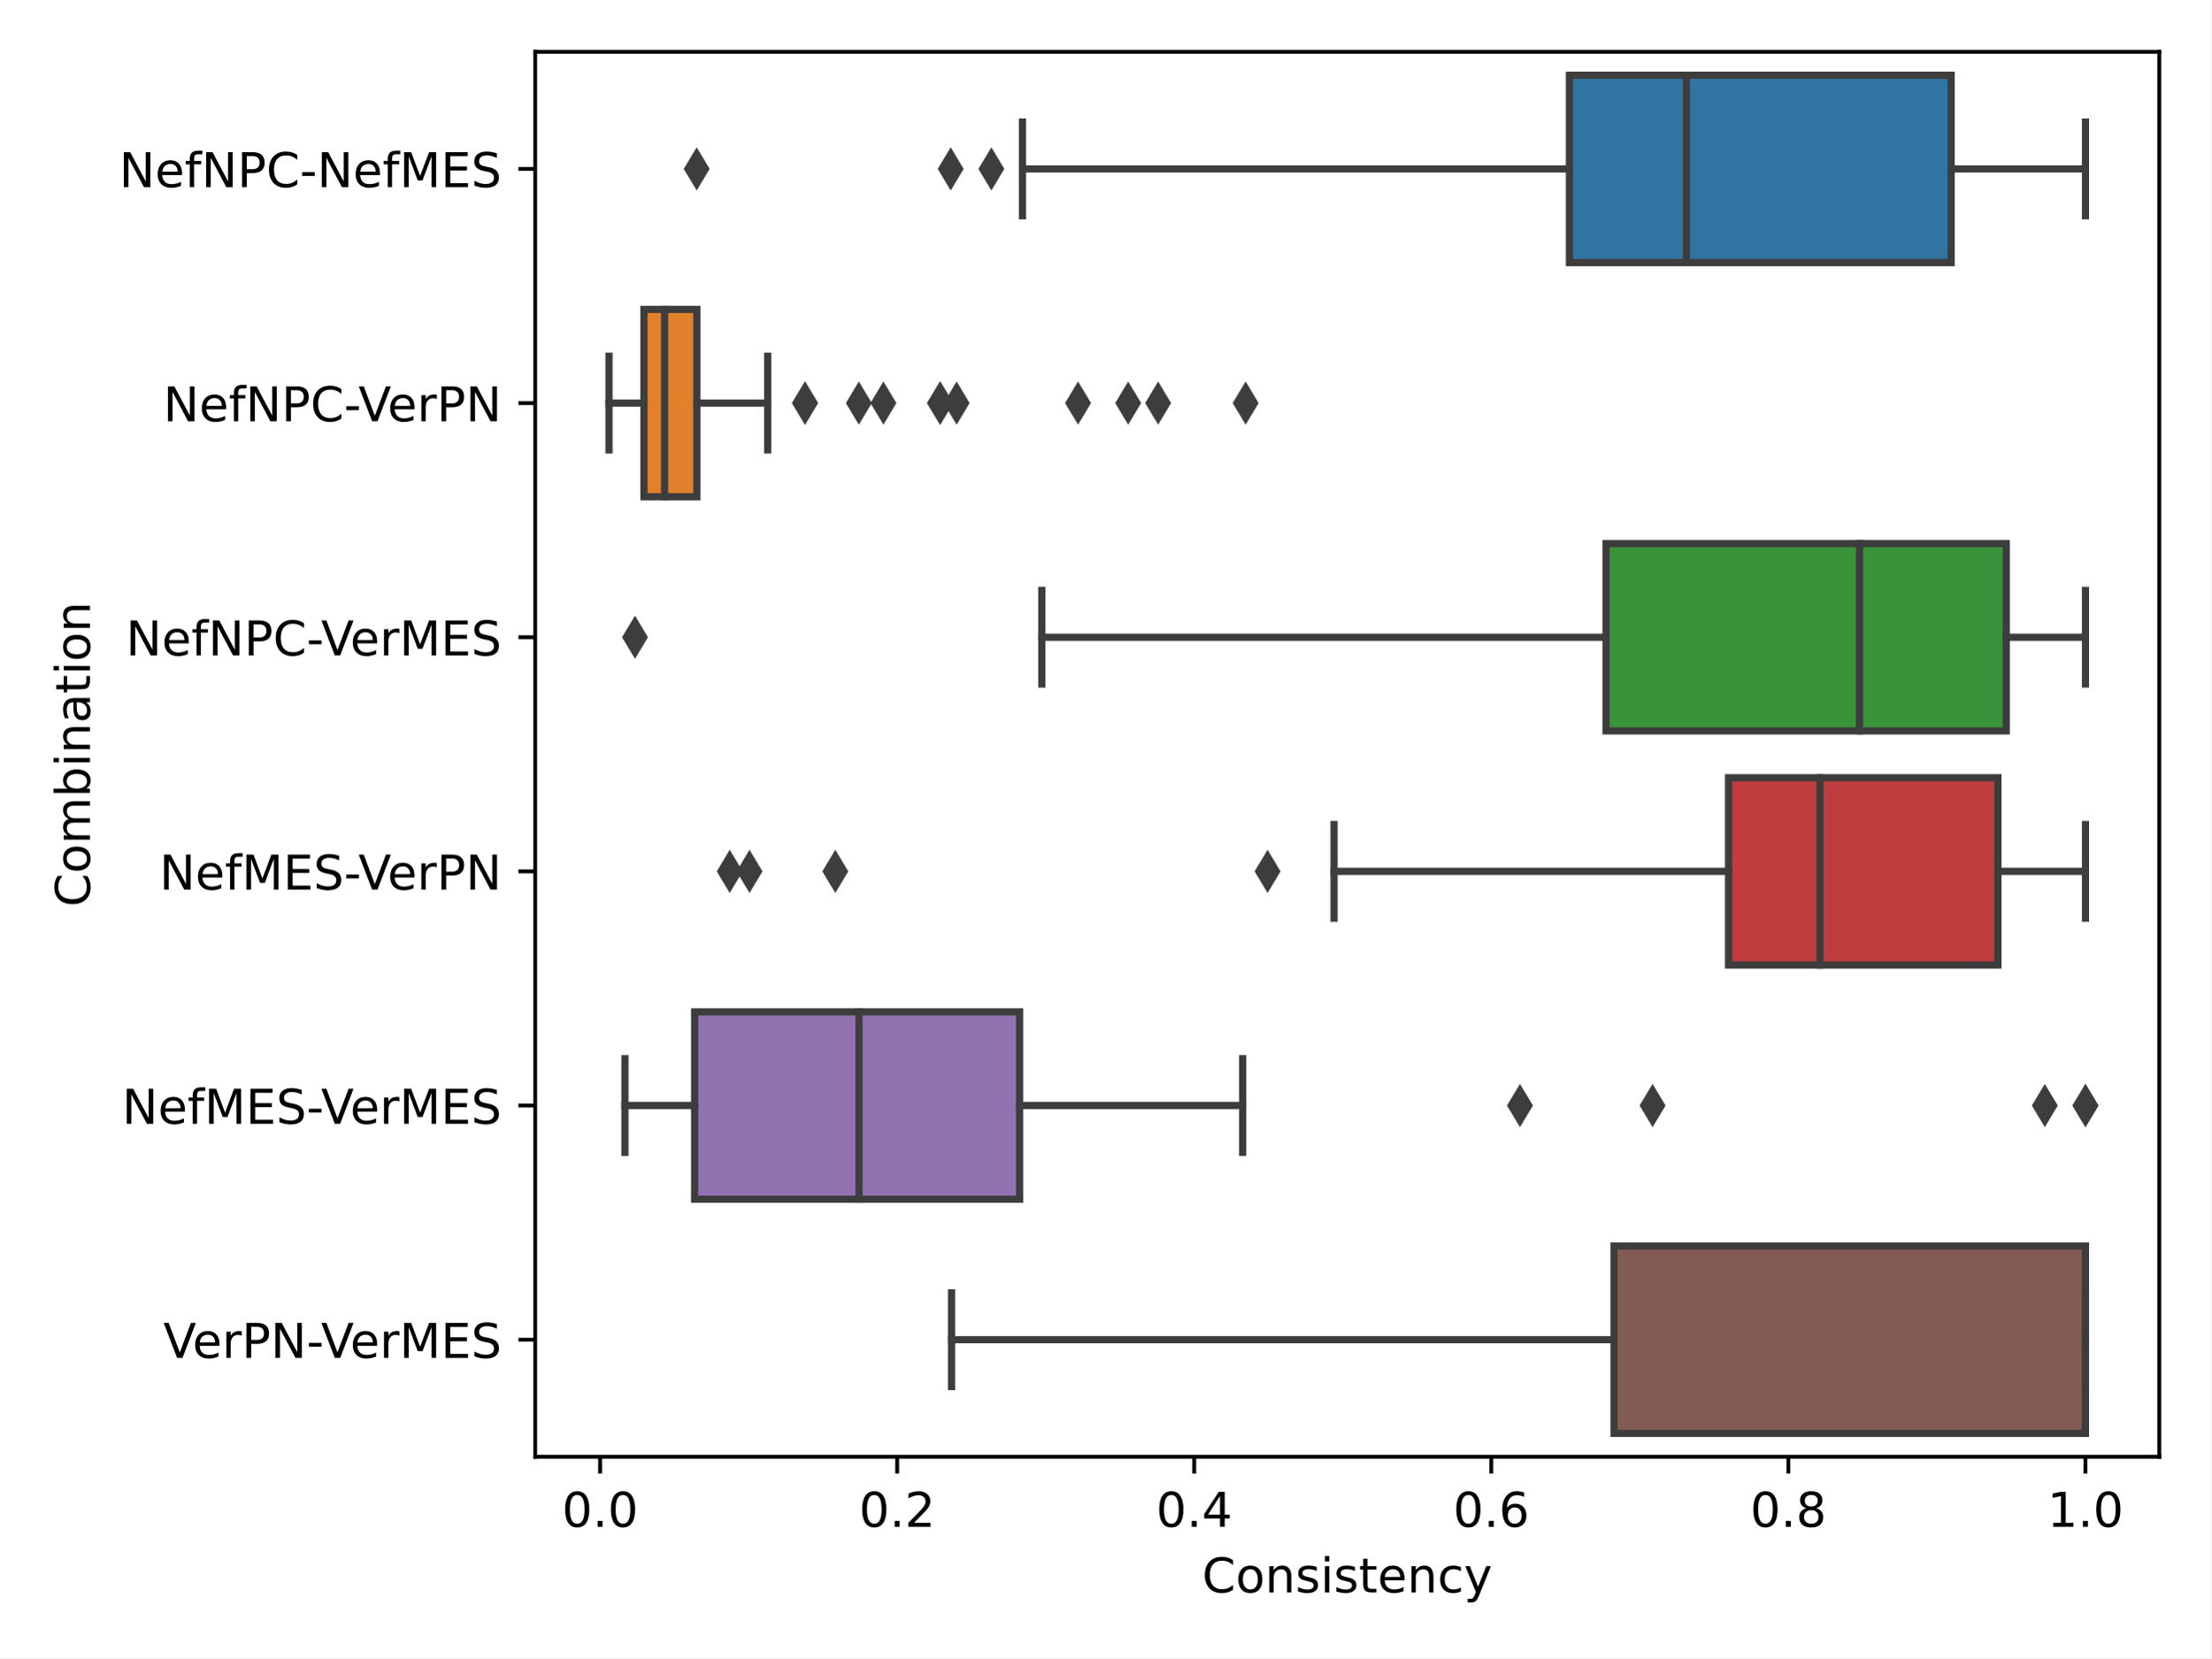
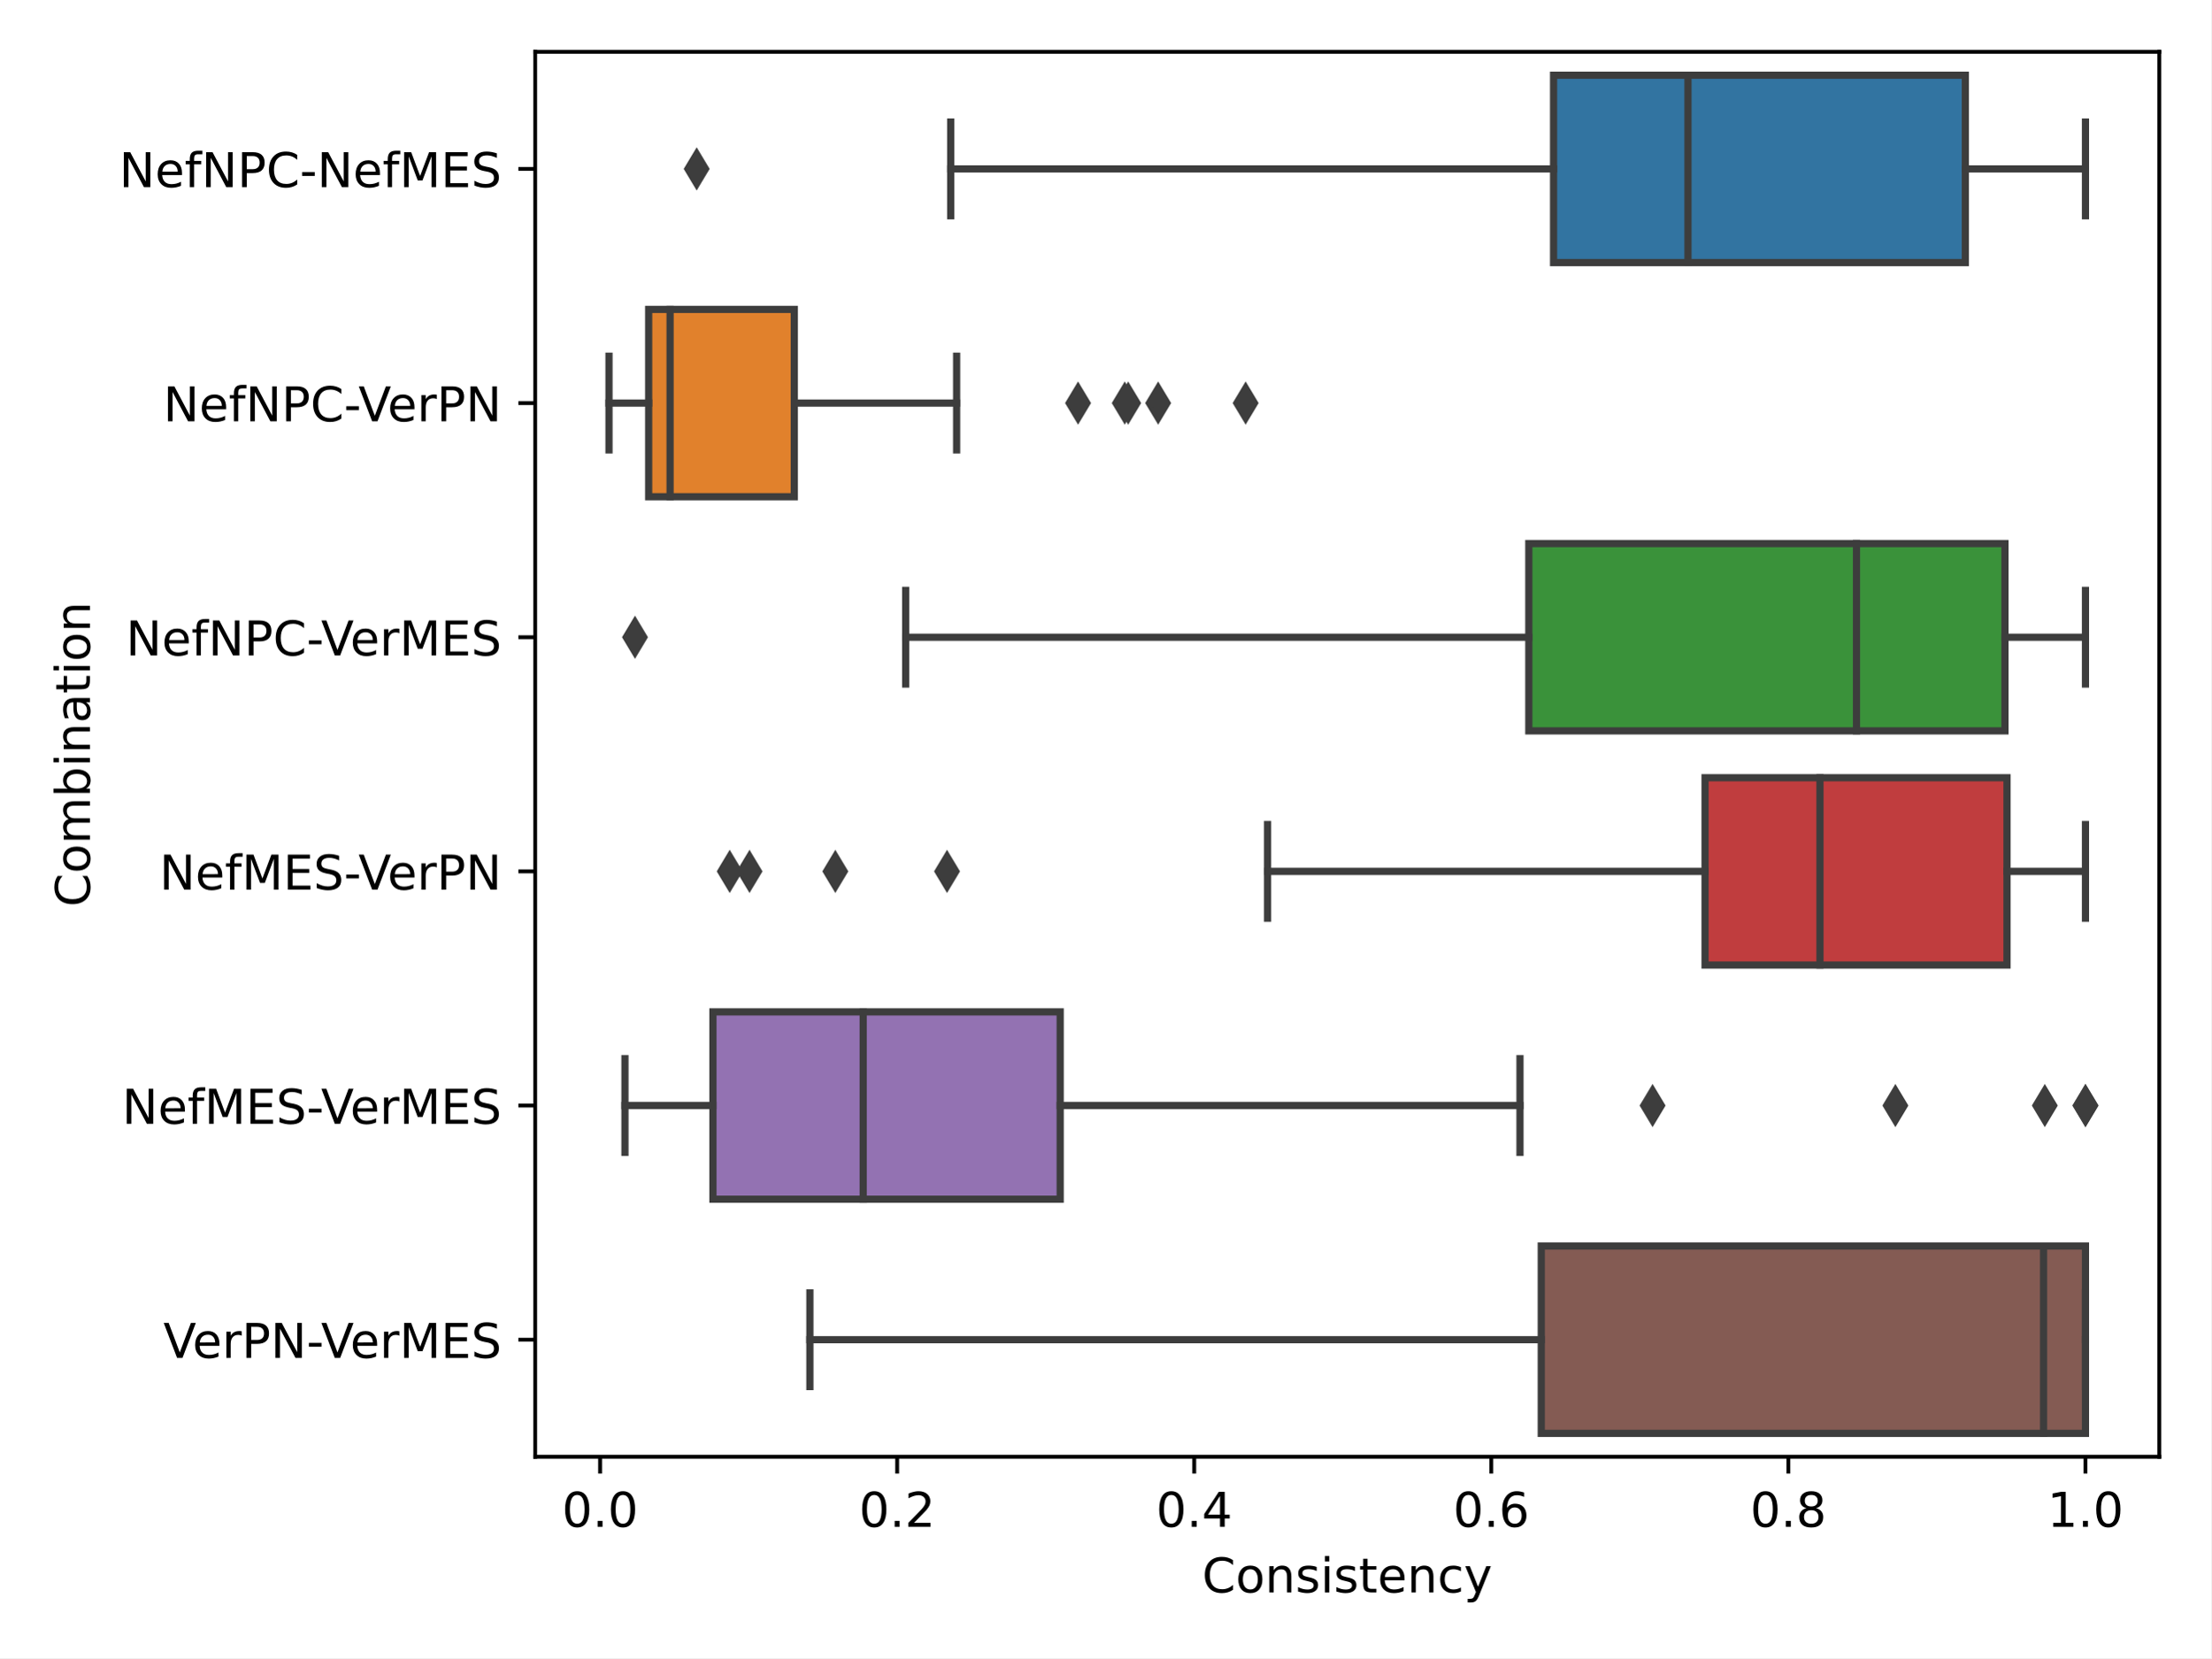
<svg xmlns="http://www.w3.org/2000/svg" xmlns:xlink="http://www.w3.org/1999/xlink" width="460.8pt" height="345.6pt" viewBox="0 0 460.8 345.6" version="1.1">
  <defs>
    <style type="text/css">*{stroke-linejoin: round; stroke-linecap: butt}</style>
  </defs>
  <g id="figure_1">
    <g id="patch_1">
      <path d="M 0 345.6  L 460.8 345.6  L 460.8 0  L 0 0  z " style="fill: #ffffff" />
    </g>
    <g id="axes_1">
      <g id="patch_2">
        <path d="M 111.53 303.64  L 450 303.64  L 450 10.8  L 111.53 10.8  z " style="fill: #ffffff" />
      </g>
      <g id="patch_3">
-         <path d="M 327.072 15.681  L 327.072 54.726  L 406.629 54.726  L 406.629 15.681  L 327.072 15.681  z " clip-path="url(#p94ea014568)" style="fill: #3274a1; stroke: #3d3d3d; stroke-width: 1.5; stroke-linejoin: miter" />
+         <path d="M 323.767 15.681  L 323.767 54.726  L 409.583 54.726  L 409.583 15.681  L 323.767 15.681  z " clip-path="url(#p94ea014568)" style="fill: #3274a1; stroke: #3d3d3d; stroke-width: 1.5; stroke-linejoin: miter" />
      </g>
      <g id="patch_4">
-         <path d="M 134.2 64.487  L 134.2 103.533  L 145.22 103.533  L 145.22 64.487  L 134.2 64.487  z " clip-path="url(#p94ea014568)" style="fill: #e1812c; stroke: #3d3d3d; stroke-width: 1.5; stroke-linejoin: miter" />
+         <path d="M 135.185 64.487  L 135.185 103.533  L 165.533 103.533  L 165.533 64.487  L 135.185 64.487  z " clip-path="url(#p94ea014568)" style="fill: #e1812c; stroke: #3d3d3d; stroke-width: 1.5; stroke-linejoin: miter" />
      </g>
      <g id="patch_5">
-         <path d="M 334.697 113.294  L 334.697 152.339  L 418.113 152.339  L 418.113 113.294  L 334.697 113.294  z " clip-path="url(#p94ea014568)" style="fill: #3a923a; stroke: #3d3d3d; stroke-width: 1.5; stroke-linejoin: miter" />
+         <path d="M 318.604 113.294  L 318.604 152.339  L 417.84 152.339  L 417.84 113.294  L 318.604 113.294  z " clip-path="url(#p94ea014568)" style="fill: #3a923a; stroke: #3d3d3d; stroke-width: 1.5; stroke-linejoin: miter" />
      </g>
      <g id="patch_6">
-         <path d="M 360.237 162.101  L 360.237 201.146  L 416.377 201.146  L 416.377 162.101  L 360.237 162.101  z " clip-path="url(#p94ea014568)" style="fill: #c03d3e; stroke: #3d3d3d; stroke-width: 1.5; stroke-linejoin: miter" />
+         <path d="M 355.336 162.101  L 355.336 201.146  L 418.267 201.146  L 418.267 162.101  L 355.336 162.101  z " clip-path="url(#p94ea014568)" style="fill: #c03d3e; stroke: #3d3d3d; stroke-width: 1.5; stroke-linejoin: miter" />
      </g>
      <g id="patch_7">
-         <path d="M 144.763 210.907  L 144.763 249.953  L 212.484 249.953  L 212.484 210.907  L 144.763 210.907  z " clip-path="url(#p94ea014568)" style="fill: #9372b2; stroke: #3d3d3d; stroke-width: 1.5; stroke-linejoin: miter" />
+         <path d="M 148.578 210.907  L 148.578 249.953  L 220.944 249.953  L 220.944 210.907  L 148.578 210.907  z " clip-path="url(#p94ea014568)" style="fill: #9372b2; stroke: #3d3d3d; stroke-width: 1.5; stroke-linejoin: miter" />
      </g>
      <g id="patch_8">
-         <path d="M 336.368 259.714  L 336.368 298.759  L 434.615 298.759  L 434.615 259.714  L 336.368 259.714  z " clip-path="url(#p94ea014568)" style="fill: #845b53; stroke: #3d3d3d; stroke-width: 1.5; stroke-linejoin: miter" />
+         <path d="M 321.2 259.714  L 321.2 298.759  L 434.615 298.759  L 434.615 259.714  L 321.2 259.714  z " clip-path="url(#p94ea014568)" style="fill: #845b53; stroke: #3d3d3d; stroke-width: 1.5; stroke-linejoin: miter" />
      </g>
      <g id="matplotlib.axis_1">
        <g id="xtick_1">
          <g id="line2d_1">
            <defs>
              <path id="m3385fdae1e" d="M 0 0  L 0 3.5  " style="stroke: #000000; stroke-width: 0.8" />
            </defs>
            <g>
              <use xlink:href="#m3385fdae1e" x="125.059" y="303.64" style="stroke: #000000; stroke-width: 0.8" />
            </g>
          </g>
          <g id="text_1">
            <g transform="translate(117.1079 318.2384) scale(0.1 -0.1)">
              <defs>
                <path id="DejaVuSans-30" d="M 2034 4250  Q 1547 4250 1301 3770  Q 1056 3291 1056 2328  Q 1056 1369 1301 889  Q 1547 409 2034 409  Q 2525 409 2770 889  Q 3016 1369 3016 2328  Q 3016 3291 2770 3770  Q 2525 4250 2034 4250  z M 2034 4750  Q 2819 4750 3233 4129  Q 3647 3509 3647 2328  Q 3647 1150 3233 529  Q 2819 -91 2034 -91  Q 1250 -91 836 529  Q 422 1150 422 2328  Q 422 3509 836 4129  Q 1250 4750 2034 4750  z " transform="scale(0.015625)" />
                <path id="DejaVuSans-2e" d="M 684 794  L 1344 794  L 1344 0  L 684 0  L 684 794  z " transform="scale(0.015625)" />
              </defs>
              <use xlink:href="#DejaVuSans-30" />
              <use xlink:href="#DejaVuSans-2e" x="63.623" />
              <use xlink:href="#DejaVuSans-30" x="95.41" />
            </g>
          </g>
        </g>
        <g id="xtick_2">
          <g id="line2d_2">
            <g>
              <use xlink:href="#m3385fdae1e" x="186.971" y="303.64" style="stroke: #000000; stroke-width: 0.8" />
            </g>
          </g>
          <g id="text_2">
            <g transform="translate(179.019 318.2384) scale(0.1 -0.1)">
              <defs>
                <path id="DejaVuSans-32" d="M 1228 531  L 3431 531  L 3431 0  L 469 0  L 469 531  Q 828 903 1448 1529  Q 2069 2156 2228 2338  Q 2531 2678 2651 2914  Q 2772 3150 2772 3378  Q 2772 3750 2511 3984  Q 2250 4219 1831 4219  Q 1534 4219 1204 4116  Q 875 4013 500 3803  L 500 4441  Q 881 4594 1212 4672  Q 1544 4750 1819 4750  Q 2544 4750 2975 4387  Q 3406 4025 3406 3419  Q 3406 3131 3298 2873  Q 3191 2616 2906 2266  Q 2828 2175 2409 1742  Q 1991 1309 1228 531  z " transform="scale(0.015625)" />
              </defs>
              <use xlink:href="#DejaVuSans-30" />
              <use xlink:href="#DejaVuSans-2e" x="63.623" />
              <use xlink:href="#DejaVuSans-32" x="95.41" />
            </g>
          </g>
        </g>
        <g id="xtick_3">
          <g id="line2d_3">
            <g>
              <use xlink:href="#m3385fdae1e" x="248.882" y="303.64" style="stroke: #000000; stroke-width: 0.8" />
            </g>
          </g>
          <g id="text_3">
            <g transform="translate(240.9301 318.2384) scale(0.1 -0.1)">
              <defs>
                <path id="DejaVuSans-34" d="M 2419 4116  L 825 1625  L 2419 1625  L 2419 4116  z M 2253 4666  L 3047 4666  L 3047 1625  L 3713 1625  L 3713 1100  L 3047 1100  L 3047 0  L 2419 0  L 2419 1100  L 313 1100  L 313 1709  L 2253 4666  z " transform="scale(0.015625)" />
              </defs>
              <use xlink:href="#DejaVuSans-30" />
              <use xlink:href="#DejaVuSans-2e" x="63.623" />
              <use xlink:href="#DejaVuSans-34" x="95.41" />
            </g>
          </g>
        </g>
        <g id="xtick_4">
          <g id="line2d_4">
            <g>
              <use xlink:href="#m3385fdae1e" x="310.793" y="303.64" style="stroke: #000000; stroke-width: 0.8" />
            </g>
          </g>
          <g id="text_4">
            <g transform="translate(302.8412 318.2384) scale(0.1 -0.1)">
              <defs>
                <path id="DejaVuSans-36" d="M 2113 2584  Q 1688 2584 1439 2293  Q 1191 2003 1191 1497  Q 1191 994 1439 701  Q 1688 409 2113 409  Q 2538 409 2786 701  Q 3034 994 3034 1497  Q 3034 2003 2786 2293  Q 2538 2584 2113 2584  z M 3366 4563  L 3366 3988  Q 3128 4100 2886 4159  Q 2644 4219 2406 4219  Q 1781 4219 1451 3797  Q 1122 3375 1075 2522  Q 1259 2794 1537 2939  Q 1816 3084 2150 3084  Q 2853 3084 3261 2657  Q 3669 2231 3669 1497  Q 3669 778 3244 343  Q 2819 -91 2113 -91  Q 1303 -91 875 529  Q 447 1150 447 2328  Q 447 3434 972 4092  Q 1497 4750 2381 4750  Q 2619 4750 2861 4703  Q 3103 4656 3366 4563  z " transform="scale(0.015625)" />
              </defs>
              <use xlink:href="#DejaVuSans-30" />
              <use xlink:href="#DejaVuSans-2e" x="63.623" />
              <use xlink:href="#DejaVuSans-36" x="95.41" />
            </g>
          </g>
        </g>
        <g id="xtick_5">
          <g id="line2d_5">
            <g>
              <use xlink:href="#m3385fdae1e" x="372.704" y="303.64" style="stroke: #000000; stroke-width: 0.8" />
            </g>
          </g>
          <g id="text_5">
            <g transform="translate(364.7523 318.2384) scale(0.1 -0.1)">
              <defs>
                <path id="DejaVuSans-38" d="M 2034 2216  Q 1584 2216 1326 1975  Q 1069 1734 1069 1313  Q 1069 891 1326 650  Q 1584 409 2034 409  Q 2484 409 2743 651  Q 3003 894 3003 1313  Q 3003 1734 2745 1975  Q 2488 2216 2034 2216  z M 1403 2484  Q 997 2584 770 2862  Q 544 3141 544 3541  Q 544 4100 942 4425  Q 1341 4750 2034 4750  Q 2731 4750 3128 4425  Q 3525 4100 3525 3541  Q 3525 3141 3298 2862  Q 3072 2584 2669 2484  Q 3125 2378 3379 2068  Q 3634 1759 3634 1313  Q 3634 634 3220 271  Q 2806 -91 2034 -91  Q 1263 -91 848 271  Q 434 634 434 1313  Q 434 1759 690 2068  Q 947 2378 1403 2484  z M 1172 3481  Q 1172 3119 1398 2916  Q 1625 2713 2034 2713  Q 2441 2713 2670 2916  Q 2900 3119 2900 3481  Q 2900 3844 2670 4047  Q 2441 4250 2034 4250  Q 1625 4250 1398 4047  Q 1172 3844 1172 3481  z " transform="scale(0.015625)" />
              </defs>
              <use xlink:href="#DejaVuSans-30" />
              <use xlink:href="#DejaVuSans-2e" x="63.623" />
              <use xlink:href="#DejaVuSans-38" x="95.41" />
            </g>
          </g>
        </g>
        <g id="xtick_6">
          <g id="line2d_6">
            <g>
              <use xlink:href="#m3385fdae1e" x="434.615" y="303.64" style="stroke: #000000; stroke-width: 0.8" />
            </g>
          </g>
          <g id="text_6">
            <g transform="translate(426.6634 318.2384) scale(0.1 -0.1)">
              <defs>
                <path id="DejaVuSans-31" d="M 794 531  L 1825 531  L 1825 4091  L 703 3866  L 703 4441  L 1819 4666  L 2450 4666  L 2450 531  L 3481 531  L 3481 0  L 794 0  L 794 531  z " transform="scale(0.015625)" />
              </defs>
              <use xlink:href="#DejaVuSans-31" />
              <use xlink:href="#DejaVuSans-2e" x="63.623" />
              <use xlink:href="#DejaVuSans-30" x="95.41" />
            </g>
          </g>
        </g>
        <g id="text_7">
          <g transform="translate(250.533 331.9166) scale(0.1 -0.1)">
            <defs>
              <path id="DejaVuSans-43" d="M 4122 4306  L 4122 3641  Q 3803 3938 3442 4084  Q 3081 4231 2675 4231  Q 1875 4231 1450 3742  Q 1025 3253 1025 2328  Q 1025 1406 1450 917  Q 1875 428 2675 428  Q 3081 428 3442 575  Q 3803 722 4122 1019  L 4122 359  Q 3791 134 3420 21  Q 3050 -91 2638 -91  Q 1578 -91 968 557  Q 359 1206 359 2328  Q 359 3453 968 4101  Q 1578 4750 2638 4750  Q 3056 4750 3426 4639  Q 3797 4528 4122 4306  z " transform="scale(0.015625)" />
              <path id="DejaVuSans-6f" d="M 1959 3097  Q 1497 3097 1228 2736  Q 959 2375 959 1747  Q 959 1119 1226 758  Q 1494 397 1959 397  Q 2419 397 2687 759  Q 2956 1122 2956 1747  Q 2956 2369 2687 2733  Q 2419 3097 1959 3097  z M 1959 3584  Q 2709 3584 3137 3096  Q 3566 2609 3566 1747  Q 3566 888 3137 398  Q 2709 -91 1959 -91  Q 1206 -91 779 398  Q 353 888 353 1747  Q 353 2609 779 3096  Q 1206 3584 1959 3584  z " transform="scale(0.015625)" />
              <path id="DejaVuSans-6e" d="M 3513 2113  L 3513 0  L 2938 0  L 2938 2094  Q 2938 2591 2744 2837  Q 2550 3084 2163 3084  Q 1697 3084 1428 2787  Q 1159 2491 1159 1978  L 1159 0  L 581 0  L 581 3500  L 1159 3500  L 1159 2956  Q 1366 3272 1645 3428  Q 1925 3584 2291 3584  Q 2894 3584 3203 3211  Q 3513 2838 3513 2113  z " transform="scale(0.015625)" />
              <path id="DejaVuSans-73" d="M 2834 3397  L 2834 2853  Q 2591 2978 2328 3040  Q 2066 3103 1784 3103  Q 1356 3103 1142 2972  Q 928 2841 928 2578  Q 928 2378 1081 2264  Q 1234 2150 1697 2047  L 1894 2003  Q 2506 1872 2764 1633  Q 3022 1394 3022 966  Q 3022 478 2636 193  Q 2250 -91 1575 -91  Q 1294 -91 989 -36  Q 684 19 347 128  L 347 722  Q 666 556 975 473  Q 1284 391 1588 391  Q 1994 391 2212 530  Q 2431 669 2431 922  Q 2431 1156 2273 1281  Q 2116 1406 1581 1522  L 1381 1569  Q 847 1681 609 1914  Q 372 2147 372 2553  Q 372 3047 722 3315  Q 1072 3584 1716 3584  Q 2034 3584 2315 3537  Q 2597 3491 2834 3397  z " transform="scale(0.015625)" />
              <path id="DejaVuSans-69" d="M 603 3500  L 1178 3500  L 1178 0  L 603 0  L 603 3500  z M 603 4863  L 1178 4863  L 1178 4134  L 603 4134  L 603 4863  z " transform="scale(0.015625)" />
              <path id="DejaVuSans-74" d="M 1172 4494  L 1172 3500  L 2356 3500  L 2356 3053  L 1172 3053  L 1172 1153  Q 1172 725 1289 603  Q 1406 481 1766 481  L 2356 481  L 2356 0  L 1766 0  Q 1100 0 847 248  Q 594 497 594 1153  L 594 3053  L 172 3053  L 172 3500  L 594 3500  L 594 4494  L 1172 4494  z " transform="scale(0.015625)" />
              <path id="DejaVuSans-65" d="M 3597 1894  L 3597 1613  L 953 1613  Q 991 1019 1311 708  Q 1631 397 2203 397  Q 2534 397 2845 478  Q 3156 559 3463 722  L 3463 178  Q 3153 47 2828 -22  Q 2503 -91 2169 -91  Q 1331 -91 842 396  Q 353 884 353 1716  Q 353 2575 817 3079  Q 1281 3584 2069 3584  Q 2775 3584 3186 3129  Q 3597 2675 3597 1894  z M 3022 2063  Q 3016 2534 2758 2815  Q 2500 3097 2075 3097  Q 1594 3097 1305 2825  Q 1016 2553 972 2059  L 3022 2063  z " transform="scale(0.015625)" />
              <path id="DejaVuSans-63" d="M 3122 3366  L 3122 2828  Q 2878 2963 2633 3030  Q 2388 3097 2138 3097  Q 1578 3097 1268 2742  Q 959 2388 959 1747  Q 959 1106 1268 751  Q 1578 397 2138 397  Q 2388 397 2633 464  Q 2878 531 3122 666  L 3122 134  Q 2881 22 2623 -34  Q 2366 -91 2075 -91  Q 1284 -91 818 406  Q 353 903 353 1747  Q 353 2603 823 3093  Q 1294 3584 2113 3584  Q 2378 3584 2631 3529  Q 2884 3475 3122 3366  z " transform="scale(0.015625)" />
              <path id="DejaVuSans-79" d="M 2059 -325  Q 1816 -950 1584 -1140  Q 1353 -1331 966 -1331  L 506 -1331  L 506 -850  L 844 -850  Q 1081 -850 1212 -737  Q 1344 -625 1503 -206  L 1606 56  L 191 3500  L 800 3500  L 1894 763  L 2988 3500  L 3597 3500  L 2059 -325  z " transform="scale(0.015625)" />
            </defs>
            <use xlink:href="#DejaVuSans-43" />
            <use xlink:href="#DejaVuSans-6f" x="69.824" />
            <use xlink:href="#DejaVuSans-6e" x="131.006" />
            <use xlink:href="#DejaVuSans-73" x="194.385" />
            <use xlink:href="#DejaVuSans-69" x="246.484" />
            <use xlink:href="#DejaVuSans-73" x="274.268" />
            <use xlink:href="#DejaVuSans-74" x="326.367" />
            <use xlink:href="#DejaVuSans-65" x="365.576" />
            <use xlink:href="#DejaVuSans-6e" x="427.1" />
            <use xlink:href="#DejaVuSans-63" x="490.479" />
            <use xlink:href="#DejaVuSans-79" x="545.459" />
          </g>
        </g>
      </g>
      <g id="matplotlib.axis_2">
        <g id="ytick_1">
          <g id="line2d_7">
            <defs>
              <path id="ma600d9e374" d="M 0 0  L -3.5 0  " style="stroke: #000000; stroke-width: 0.8" />
            </defs>
            <g>
              <use xlink:href="#ma600d9e374" x="111.53" y="35.203" style="stroke: #000000; stroke-width: 0.8" />
            </g>
          </g>
          <g id="text_8">
            <g transform="translate(24.82375 39.00255) scale(0.1 -0.1)">
              <defs>
                <path id="DejaVuSans-4e" d="M 628 4666  L 1478 4666  L 3547 763  L 3547 4666  L 4159 4666  L 4159 0  L 3309 0  L 1241 3903  L 1241 0  L 628 0  L 628 4666  z " transform="scale(0.015625)" />
                <path id="DejaVuSans-66" d="M 2375 4863  L 2375 4384  L 1825 4384  Q 1516 4384 1395 4259  Q 1275 4134 1275 3809  L 1275 3500  L 2222 3500  L 2222 3053  L 1275 3053  L 1275 0  L 697 0  L 697 3053  L 147 3053  L 147 3500  L 697 3500  L 697 3744  Q 697 4328 969 4595  Q 1241 4863 1831 4863  L 2375 4863  z " transform="scale(0.015625)" />
                <path id="DejaVuSans-50" d="M 1259 4147  L 1259 2394  L 2053 2394  Q 2494 2394 2734 2622  Q 2975 2850 2975 3272  Q 2975 3691 2734 3919  Q 2494 4147 2053 4147  L 1259 4147  z M 628 4666  L 2053 4666  Q 2838 4666 3239 4311  Q 3641 3956 3641 3272  Q 3641 2581 3239 2228  Q 2838 1875 2053 1875  L 1259 1875  L 1259 0  L 628 0  L 628 4666  z " transform="scale(0.015625)" />
                <path id="DejaVuSans-2d" d="M 313 2009  L 1997 2009  L 1997 1497  L 313 1497  L 313 2009  z " transform="scale(0.015625)" />
                <path id="DejaVuSans-4d" d="M 628 4666  L 1569 4666  L 2759 1491  L 3956 4666  L 4897 4666  L 4897 0  L 4281 0  L 4281 4097  L 3078 897  L 2444 897  L 1241 4097  L 1241 0  L 628 0  L 628 4666  z " transform="scale(0.015625)" />
                <path id="DejaVuSans-45" d="M 628 4666  L 3578 4666  L 3578 4134  L 1259 4134  L 1259 2753  L 3481 2753  L 3481 2222  L 1259 2222  L 1259 531  L 3634 531  L 3634 0  L 628 0  L 628 4666  z " transform="scale(0.015625)" />
                <path id="DejaVuSans-53" d="M 3425 4513  L 3425 3897  Q 3066 4069 2747 4153  Q 2428 4238 2131 4238  Q 1616 4238 1336 4038  Q 1056 3838 1056 3469  Q 1056 3159 1242 3001  Q 1428 2844 1947 2747  L 2328 2669  Q 3034 2534 3370 2195  Q 3706 1856 3706 1288  Q 3706 609 3251 259  Q 2797 -91 1919 -91  Q 1588 -91 1214 -16  Q 841 59 441 206  L 441 856  Q 825 641 1194 531  Q 1563 422 1919 422  Q 2459 422 2753 634  Q 3047 847 3047 1241  Q 3047 1584 2836 1778  Q 2625 1972 2144 2069  L 1759 2144  Q 1053 2284 737 2584  Q 422 2884 422 3419  Q 422 4038 858 4394  Q 1294 4750 2059 4750  Q 2388 4750 2728 4690  Q 3069 4631 3425 4513  z " transform="scale(0.015625)" />
              </defs>
              <use xlink:href="#DejaVuSans-4e" />
              <use xlink:href="#DejaVuSans-65" x="74.805" />
              <use xlink:href="#DejaVuSans-66" x="136.328" />
              <use xlink:href="#DejaVuSans-4e" x="171.533" />
              <use xlink:href="#DejaVuSans-50" x="246.338" />
              <use xlink:href="#DejaVuSans-43" x="306.641" />
              <use xlink:href="#DejaVuSans-2d" x="376.465" />
              <use xlink:href="#DejaVuSans-4e" x="412.549" />
              <use xlink:href="#DejaVuSans-65" x="487.354" />
              <use xlink:href="#DejaVuSans-66" x="548.877" />
              <use xlink:href="#DejaVuSans-4d" x="584.082" />
              <use xlink:href="#DejaVuSans-45" x="670.361" />
              <use xlink:href="#DejaVuSans-53" x="733.545" />
            </g>
          </g>
        </g>
        <g id="ytick_2">
          <g id="line2d_8">
            <g>
              <use xlink:href="#ma600d9e374" x="111.53" y="84.01" style="stroke: #000000; stroke-width: 0.8" />
            </g>
          </g>
          <g id="text_9">
            <g transform="translate(34.02063 87.80922) scale(0.1 -0.1)">
              <defs>
                <path id="DejaVuSans-56" d="M 1831 0  L 50 4666  L 709 4666  L 2188 738  L 3669 4666  L 4325 4666  L 2547 0  L 1831 0  z " transform="scale(0.015625)" />
                <path id="DejaVuSans-72" d="M 2631 2963  Q 2534 3019 2420 3045  Q 2306 3072 2169 3072  Q 1681 3072 1420 2755  Q 1159 2438 1159 1844  L 1159 0  L 581 0  L 581 3500  L 1159 3500  L 1159 2956  Q 1341 3275 1631 3429  Q 1922 3584 2338 3584  Q 2397 3584 2469 3576  Q 2541 3569 2628 3553  L 2631 2963  z " transform="scale(0.015625)" />
              </defs>
              <use xlink:href="#DejaVuSans-4e" />
              <use xlink:href="#DejaVuSans-65" x="74.805" />
              <use xlink:href="#DejaVuSans-66" x="136.328" />
              <use xlink:href="#DejaVuSans-4e" x="171.533" />
              <use xlink:href="#DejaVuSans-50" x="246.338" />
              <use xlink:href="#DejaVuSans-43" x="306.641" />
              <use xlink:href="#DejaVuSans-2d" x="376.465" />
              <use xlink:href="#DejaVuSans-56" x="406.674" />
              <use xlink:href="#DejaVuSans-65" x="467.332" />
              <use xlink:href="#DejaVuSans-72" x="528.855" />
              <use xlink:href="#DejaVuSans-50" x="569.969" />
              <use xlink:href="#DejaVuSans-4e" x="630.271" />
            </g>
          </g>
        </g>
        <g id="ytick_3">
          <g id="line2d_9">
            <g>
              <use xlink:href="#ma600d9e374" x="111.53" y="132.817" style="stroke: #000000; stroke-width: 0.8" />
            </g>
          </g>
          <g id="text_10">
            <g transform="translate(26.23625 136.6159) scale(0.1 -0.1)">
              <use xlink:href="#DejaVuSans-4e" />
              <use xlink:href="#DejaVuSans-65" x="74.805" />
              <use xlink:href="#DejaVuSans-66" x="136.328" />
              <use xlink:href="#DejaVuSans-4e" x="171.533" />
              <use xlink:href="#DejaVuSans-50" x="246.338" />
              <use xlink:href="#DejaVuSans-43" x="306.641" />
              <use xlink:href="#DejaVuSans-2d" x="376.465" />
              <use xlink:href="#DejaVuSans-56" x="406.674" />
              <use xlink:href="#DejaVuSans-65" x="467.332" />
              <use xlink:href="#DejaVuSans-72" x="528.855" />
              <use xlink:href="#DejaVuSans-4d" x="569.969" />
              <use xlink:href="#DejaVuSans-45" x="656.248" />
              <use xlink:href="#DejaVuSans-53" x="719.432" />
            </g>
          </g>
        </g>
        <g id="ytick_4">
          <g id="line2d_10">
            <g>
              <use xlink:href="#ma600d9e374" x="111.53" y="181.623" style="stroke: #000000; stroke-width: 0.8" />
            </g>
          </g>
          <g id="text_11">
            <g transform="translate(33.21906 185.4226) scale(0.1 -0.1)">
              <use xlink:href="#DejaVuSans-4e" />
              <use xlink:href="#DejaVuSans-65" x="74.805" />
              <use xlink:href="#DejaVuSans-66" x="136.328" />
              <use xlink:href="#DejaVuSans-4d" x="171.533" />
              <use xlink:href="#DejaVuSans-45" x="257.812" />
              <use xlink:href="#DejaVuSans-53" x="320.996" />
              <use xlink:href="#DejaVuSans-2d" x="384.473" />
              <use xlink:href="#DejaVuSans-56" x="414.682" />
              <use xlink:href="#DejaVuSans-65" x="475.34" />
              <use xlink:href="#DejaVuSans-72" x="536.863" />
              <use xlink:href="#DejaVuSans-50" x="577.977" />
              <use xlink:href="#DejaVuSans-4e" x="638.279" />
            </g>
          </g>
        </g>
        <g id="ytick_5">
          <g id="line2d_11">
            <g>
              <use xlink:href="#ma600d9e374" x="111.53" y="230.43" style="stroke: #000000; stroke-width: 0.8" />
            </g>
          </g>
          <g id="text_12">
            <g transform="translate(25.43469 234.2292) scale(0.1 -0.1)">
              <use xlink:href="#DejaVuSans-4e" />
              <use xlink:href="#DejaVuSans-65" x="74.805" />
              <use xlink:href="#DejaVuSans-66" x="136.328" />
              <use xlink:href="#DejaVuSans-4d" x="171.533" />
              <use xlink:href="#DejaVuSans-45" x="257.812" />
              <use xlink:href="#DejaVuSans-53" x="320.996" />
              <use xlink:href="#DejaVuSans-2d" x="384.473" />
              <use xlink:href="#DejaVuSans-56" x="414.682" />
              <use xlink:href="#DejaVuSans-65" x="475.34" />
              <use xlink:href="#DejaVuSans-72" x="536.863" />
              <use xlink:href="#DejaVuSans-4d" x="577.977" />
              <use xlink:href="#DejaVuSans-45" x="664.256" />
              <use xlink:href="#DejaVuSans-53" x="727.439" />
            </g>
          </g>
        </g>
        <g id="ytick_6">
          <g id="line2d_12">
            <g>
              <use xlink:href="#ma600d9e374" x="111.53" y="279.237" style="stroke: #000000; stroke-width: 0.8" />
            </g>
          </g>
          <g id="text_13">
            <g transform="translate(34.04406 283.0359) scale(0.1 -0.1)">
              <use xlink:href="#DejaVuSans-56" />
              <use xlink:href="#DejaVuSans-65" x="60.658" />
              <use xlink:href="#DejaVuSans-72" x="122.182" />
              <use xlink:href="#DejaVuSans-50" x="163.295" />
              <use xlink:href="#DejaVuSans-4e" x="223.598" />
              <use xlink:href="#DejaVuSans-2d" x="298.402" />
              <use xlink:href="#DejaVuSans-56" x="328.611" />
              <use xlink:href="#DejaVuSans-65" x="389.27" />
              <use xlink:href="#DejaVuSans-72" x="450.793" />
              <use xlink:href="#DejaVuSans-4d" x="491.906" />
              <use xlink:href="#DejaVuSans-45" x="578.186" />
              <use xlink:href="#DejaVuSans-53" x="641.369" />
            </g>
          </g>
        </g>
        <g id="text_14">
          <g transform="translate(18.74406 189.0145) rotate(-90) scale(0.1 -0.1)">
            <defs>
              <path id="DejaVuSans-6d" d="M 3328 2828  Q 3544 3216 3844 3400  Q 4144 3584 4550 3584  Q 5097 3584 5394 3201  Q 5691 2819 5691 2113  L 5691 0  L 5113 0  L 5113 2094  Q 5113 2597 4934 2840  Q 4756 3084 4391 3084  Q 3944 3084 3684 2787  Q 3425 2491 3425 1978  L 3425 0  L 2847 0  L 2847 2094  Q 2847 2600 2669 2842  Q 2491 3084 2119 3084  Q 1678 3084 1418 2786  Q 1159 2488 1159 1978  L 1159 0  L 581 0  L 581 3500  L 1159 3500  L 1159 2956  Q 1356 3278 1631 3431  Q 1906 3584 2284 3584  Q 2666 3584 2933 3390  Q 3200 3197 3328 2828  z " transform="scale(0.015625)" />
              <path id="DejaVuSans-62" d="M 3116 1747  Q 3116 2381 2855 2742  Q 2594 3103 2138 3103  Q 1681 3103 1420 2742  Q 1159 2381 1159 1747  Q 1159 1113 1420 752  Q 1681 391 2138 391  Q 2594 391 2855 752  Q 3116 1113 3116 1747  z M 1159 2969  Q 1341 3281 1617 3432  Q 1894 3584 2278 3584  Q 2916 3584 3314 3078  Q 3713 2572 3713 1747  Q 3713 922 3314 415  Q 2916 -91 2278 -91  Q 1894 -91 1617 61  Q 1341 213 1159 525  L 1159 0  L 581 0  L 581 4863  L 1159 4863  L 1159 2969  z " transform="scale(0.015625)" />
              <path id="DejaVuSans-61" d="M 2194 1759  Q 1497 1759 1228 1600  Q 959 1441 959 1056  Q 959 750 1161 570  Q 1363 391 1709 391  Q 2188 391 2477 730  Q 2766 1069 2766 1631  L 2766 1759  L 2194 1759  z M 3341 1997  L 3341 0  L 2766 0  L 2766 531  Q 2569 213 2275 61  Q 1981 -91 1556 -91  Q 1019 -91 701 211  Q 384 513 384 1019  Q 384 1609 779 1909  Q 1175 2209 1959 2209  L 2766 2209  L 2766 2266  Q 2766 2663 2505 2880  Q 2244 3097 1772 3097  Q 1472 3097 1187 3025  Q 903 2953 641 2809  L 641 3341  Q 956 3463 1253 3523  Q 1550 3584 1831 3584  Q 2591 3584 2966 3190  Q 3341 2797 3341 1997  z " transform="scale(0.015625)" />
            </defs>
            <use xlink:href="#DejaVuSans-43" />
            <use xlink:href="#DejaVuSans-6f" x="69.824" />
            <use xlink:href="#DejaVuSans-6d" x="131.006" />
            <use xlink:href="#DejaVuSans-62" x="228.418" />
            <use xlink:href="#DejaVuSans-69" x="291.895" />
            <use xlink:href="#DejaVuSans-6e" x="319.678" />
            <use xlink:href="#DejaVuSans-61" x="383.057" />
            <use xlink:href="#DejaVuSans-74" x="444.336" />
            <use xlink:href="#DejaVuSans-69" x="483.545" />
            <use xlink:href="#DejaVuSans-6f" x="511.328" />
            <use xlink:href="#DejaVuSans-6e" x="572.51" />
          </g>
        </g>
      </g>
      <g id="line2d_13">
-         <path d="M 327.072 35.203  L 213.086 35.203  " clip-path="url(#p94ea014568)" style="fill: none; stroke: #3d3d3d; stroke-width: 1.5; stroke-linecap: square" />
+         <path d="M 323.767 35.203  L 198.127 35.203  " clip-path="url(#p94ea014568)" style="fill: none; stroke: #3d3d3d; stroke-width: 1.5; stroke-linecap: square" />
      </g>
      <g id="line2d_14">
-         <path d="M 406.629 35.203  L 434.615 35.203  " clip-path="url(#p94ea014568)" style="fill: none; stroke: #3d3d3d; stroke-width: 1.5; stroke-linecap: square" />
+         <path d="M 409.583 35.203  L 434.615 35.203  " clip-path="url(#p94ea014568)" style="fill: none; stroke: #3d3d3d; stroke-width: 1.5; stroke-linecap: square" />
      </g>
      <g id="line2d_15">
-         <path d="M 213.086 25.442  L 213.086 44.965  " clip-path="url(#p94ea014568)" style="fill: none; stroke: #3d3d3d; stroke-width: 1.5; stroke-linecap: square" />
+         <path d="M 198.127 25.442  L 198.127 44.965  " clip-path="url(#p94ea014568)" style="fill: none; stroke: #3d3d3d; stroke-width: 1.5; stroke-linecap: square" />
      </g>
      <g id="line2d_16">
        <path d="M 434.615 25.442  L 434.615 44.965  " clip-path="url(#p94ea014568)" style="fill: none; stroke: #3d3d3d; stroke-width: 1.5; stroke-linecap: square" />
      </g>
      <g id="line2d_17">
        <defs>
          <path id="m41f2aa8207" d="M -0 3.536  L 2.121 0  L -0 -3.536  L -2.121 -0  z " style="stroke: #3d3d3d; stroke-linejoin: miter" />
        </defs>
        <g clip-path="url(#p94ea014568)">
-           <use xlink:href="#m41f2aa8207" x="206.601" y="35.203" style="fill: #3d3d3d; stroke: #3d3d3d; stroke-linejoin: miter" />
          <use xlink:href="#m41f2aa8207" x="145.189" y="35.203" style="fill: #3d3d3d; stroke: #3d3d3d; stroke-linejoin: miter" />
-           <use xlink:href="#m41f2aa8207" x="198.127" y="35.203" style="fill: #3d3d3d; stroke: #3d3d3d; stroke-linejoin: miter" />
        </g>
      </g>
      <g id="line2d_18">
-         <path d="M 134.2 84.01  L 126.915 84.01  " clip-path="url(#p94ea014568)" style="fill: none; stroke: #3d3d3d; stroke-width: 1.5; stroke-linecap: square" />
+         <path d="M 135.185 84.01  L 126.915 84.01  " clip-path="url(#p94ea014568)" style="fill: none; stroke: #3d3d3d; stroke-width: 1.5; stroke-linecap: square" />
      </g>
      <g id="line2d_19">
-         <path d="M 145.22 84.01  L 159.992 84.01  " clip-path="url(#p94ea014568)" style="fill: none; stroke: #3d3d3d; stroke-width: 1.5; stroke-linecap: square" />
+         <path d="M 165.533 84.01  L 199.362 84.01  " clip-path="url(#p94ea014568)" style="fill: none; stroke: #3d3d3d; stroke-width: 1.5; stroke-linecap: square" />
      </g>
      <g id="line2d_20">
        <path d="M 126.915 74.249  L 126.915 93.771  " clip-path="url(#p94ea014568)" style="fill: none; stroke: #3d3d3d; stroke-width: 1.5; stroke-linecap: square" />
      </g>
      <g id="line2d_21">
-         <path d="M 159.992 74.249  L 159.992 93.771  " clip-path="url(#p94ea014568)" style="fill: none; stroke: #3d3d3d; stroke-width: 1.5; stroke-linecap: square" />
+         <path d="M 199.362 74.249  L 199.362 93.771  " clip-path="url(#p94ea014568)" style="fill: none; stroke: #3d3d3d; stroke-width: 1.5; stroke-linecap: square" />
      </g>
      <g id="line2d_22">
        <g clip-path="url(#p94ea014568)">
-           <use xlink:href="#m41f2aa8207" x="199.362" y="84.01" style="fill: #3d3d3d; stroke: #3d3d3d; stroke-linejoin: miter" />
-           <use xlink:href="#m41f2aa8207" x="195.874" y="84.01" style="fill: #3d3d3d; stroke: #3d3d3d; stroke-linejoin: miter" />
-           <use xlink:href="#m41f2aa8207" x="184.104" y="84.01" style="fill: #3d3d3d; stroke: #3d3d3d; stroke-linejoin: miter" />
-           <use xlink:href="#m41f2aa8207" x="167.767" y="84.01" style="fill: #3d3d3d; stroke: #3d3d3d; stroke-linejoin: miter" />
          <use xlink:href="#m41f2aa8207" x="241.362" y="84.01" style="fill: #3d3d3d; stroke: #3d3d3d; stroke-linejoin: miter" />
-           <use xlink:href="#m41f2aa8207" x="178.985" y="84.01" style="fill: #3d3d3d; stroke: #3d3d3d; stroke-linejoin: miter" />
+           <use xlink:href="#m41f2aa8207" x="234.402" y="84.01" style="fill: #3d3d3d; stroke: #3d3d3d; stroke-linejoin: miter" />
          <use xlink:href="#m41f2aa8207" x="259.596" y="84.01" style="fill: #3d3d3d; stroke: #3d3d3d; stroke-linejoin: miter" />
-           <use xlink:href="#m41f2aa8207" x="167.757" y="84.01" style="fill: #3d3d3d; stroke: #3d3d3d; stroke-linejoin: miter" />
          <use xlink:href="#m41f2aa8207" x="224.67" y="84.01" style="fill: #3d3d3d; stroke: #3d3d3d; stroke-linejoin: miter" />
-           <use xlink:href="#m41f2aa8207" x="195.968" y="84.01" style="fill: #3d3d3d; stroke: #3d3d3d; stroke-linejoin: miter" />
          <use xlink:href="#m41f2aa8207" x="235.114" y="84.01" style="fill: #3d3d3d; stroke: #3d3d3d; stroke-linejoin: miter" />
        </g>
      </g>
      <g id="line2d_23">
-         <path d="M 334.697 132.817  L 217.114 132.817  " clip-path="url(#p94ea014568)" style="fill: none; stroke: #3d3d3d; stroke-width: 1.5; stroke-linecap: square" />
+         <path d="M 318.604 132.817  L 188.745 132.817  " clip-path="url(#p94ea014568)" style="fill: none; stroke: #3d3d3d; stroke-width: 1.5; stroke-linecap: square" />
      </g>
      <g id="line2d_24">
-         <path d="M 418.113 132.817  L 434.615 132.817  " clip-path="url(#p94ea014568)" style="fill: none; stroke: #3d3d3d; stroke-width: 1.5; stroke-linecap: square" />
+         <path d="M 417.84 132.817  L 434.615 132.817  " clip-path="url(#p94ea014568)" style="fill: none; stroke: #3d3d3d; stroke-width: 1.5; stroke-linecap: square" />
      </g>
      <g id="line2d_25">
-         <path d="M 217.114 123.055  L 217.114 142.578  " clip-path="url(#p94ea014568)" style="fill: none; stroke: #3d3d3d; stroke-width: 1.5; stroke-linecap: square" />
+         <path d="M 188.745 123.055  L 188.745 142.578  " clip-path="url(#p94ea014568)" style="fill: none; stroke: #3d3d3d; stroke-width: 1.5; stroke-linecap: square" />
      </g>
      <g id="line2d_26">
        <path d="M 434.615 123.055  L 434.615 142.578  " clip-path="url(#p94ea014568)" style="fill: none; stroke: #3d3d3d; stroke-width: 1.5; stroke-linecap: square" />
      </g>
      <g id="line2d_27">
        <g clip-path="url(#p94ea014568)">
          <use xlink:href="#m41f2aa8207" x="132.331" y="132.817" style="fill: #3d3d3d; stroke: #3d3d3d; stroke-linejoin: miter" />
        </g>
      </g>
      <g id="line2d_28">
-         <path d="M 360.237 181.623  L 278.021 181.623  " clip-path="url(#p94ea014568)" style="fill: none; stroke: #3d3d3d; stroke-width: 1.5; stroke-linecap: square" />
+         <path d="M 355.336 181.623  L 264.168 181.623  " clip-path="url(#p94ea014568)" style="fill: none; stroke: #3d3d3d; stroke-width: 1.5; stroke-linecap: square" />
      </g>
      <g id="line2d_29">
-         <path d="M 416.377 181.623  L 434.615 181.623  " clip-path="url(#p94ea014568)" style="fill: none; stroke: #3d3d3d; stroke-width: 1.5; stroke-linecap: square" />
+         <path d="M 418.267 181.623  L 434.615 181.623  " clip-path="url(#p94ea014568)" style="fill: none; stroke: #3d3d3d; stroke-width: 1.5; stroke-linecap: square" />
      </g>
      <g id="line2d_30">
-         <path d="M 278.021 171.862  L 278.021 191.385  " clip-path="url(#p94ea014568)" style="fill: none; stroke: #3d3d3d; stroke-width: 1.5; stroke-linecap: square" />
+         <path d="M 264.168 171.862  L 264.168 191.385  " clip-path="url(#p94ea014568)" style="fill: none; stroke: #3d3d3d; stroke-width: 1.5; stroke-linecap: square" />
      </g>
      <g id="line2d_31">
        <path d="M 434.615 171.862  L 434.615 191.385  " clip-path="url(#p94ea014568)" style="fill: none; stroke: #3d3d3d; stroke-width: 1.5; stroke-linecap: square" />
      </g>
      <g id="line2d_32">
        <g clip-path="url(#p94ea014568)">
-           <use xlink:href="#m41f2aa8207" x="264.168" y="181.623" style="fill: #3d3d3d; stroke: #3d3d3d; stroke-linejoin: miter" />
          <use xlink:href="#m41f2aa8207" x="152.07" y="181.623" style="fill: #3d3d3d; stroke: #3d3d3d; stroke-linejoin: miter" />
          <use xlink:href="#m41f2aa8207" x="156.198" y="181.623" style="fill: #3d3d3d; stroke: #3d3d3d; stroke-linejoin: miter" />
          <use xlink:href="#m41f2aa8207" x="174.081" y="181.623" style="fill: #3d3d3d; stroke: #3d3d3d; stroke-linejoin: miter" />
+           <use xlink:href="#m41f2aa8207" x="197.362" y="181.623" style="fill: #3d3d3d; stroke: #3d3d3d; stroke-linejoin: miter" />
        </g>
      </g>
      <g id="line2d_33">
-         <path d="M 144.763 230.43  L 130.241 230.43  " clip-path="url(#p94ea014568)" style="fill: none; stroke: #3d3d3d; stroke-width: 1.5; stroke-linecap: square" />
+         <path d="M 148.578 230.43  L 130.241 230.43  " clip-path="url(#p94ea014568)" style="fill: none; stroke: #3d3d3d; stroke-width: 1.5; stroke-linecap: square" />
      </g>
      <g id="line2d_34">
-         <path d="M 212.484 230.43  L 258.979 230.43  " clip-path="url(#p94ea014568)" style="fill: none; stroke: #3d3d3d; stroke-width: 1.5; stroke-linecap: square" />
+         <path d="M 220.944 230.43  L 316.767 230.43  " clip-path="url(#p94ea014568)" style="fill: none; stroke: #3d3d3d; stroke-width: 1.5; stroke-linecap: square" />
      </g>
      <g id="line2d_35">
        <path d="M 130.241 220.669  L 130.241 240.191  " clip-path="url(#p94ea014568)" style="fill: none; stroke: #3d3d3d; stroke-width: 1.5; stroke-linecap: square" />
      </g>
      <g id="line2d_36">
-         <path d="M 258.979 220.669  L 258.979 240.191  " clip-path="url(#p94ea014568)" style="fill: none; stroke: #3d3d3d; stroke-width: 1.5; stroke-linecap: square" />
+         <path d="M 316.767 220.669  L 316.767 240.191  " clip-path="url(#p94ea014568)" style="fill: none; stroke: #3d3d3d; stroke-width: 1.5; stroke-linecap: square" />
      </g>
      <g id="line2d_37">
        <g clip-path="url(#p94ea014568)">
          <use xlink:href="#m41f2aa8207" x="426.144" y="230.43" style="fill: #3d3d3d; stroke: #3d3d3d; stroke-linejoin: miter" />
-           <use xlink:href="#m41f2aa8207" x="316.767" y="230.43" style="fill: #3d3d3d; stroke: #3d3d3d; stroke-linejoin: miter" />
          <use xlink:href="#m41f2aa8207" x="344.405" y="230.43" style="fill: #3d3d3d; stroke: #3d3d3d; stroke-linejoin: miter" />
          <use xlink:href="#m41f2aa8207" x="434.615" y="230.43" style="fill: #3d3d3d; stroke: #3d3d3d; stroke-linejoin: miter" />
          <use xlink:href="#m41f2aa8207" x="434.615" y="230.43" style="fill: #3d3d3d; stroke: #3d3d3d; stroke-linejoin: miter" />
+           <use xlink:href="#m41f2aa8207" x="395.006" y="230.43" style="fill: #3d3d3d; stroke: #3d3d3d; stroke-linejoin: miter" />
        </g>
      </g>
      <g id="line2d_38">
-         <path d="M 336.368 279.237  L 198.298 279.237  " clip-path="url(#p94ea014568)" style="fill: none; stroke: #3d3d3d; stroke-width: 1.5; stroke-linecap: square" />
+         <path d="M 321.2 279.237  L 168.781 279.237  " clip-path="url(#p94ea014568)" style="fill: none; stroke: #3d3d3d; stroke-width: 1.5; stroke-linecap: square" />
      </g>
      <g id="line2d_39">
        <path d="M 434.615 279.237  L 434.615 279.237  " clip-path="url(#p94ea014568)" style="fill: none; stroke: #3d3d3d; stroke-width: 1.5; stroke-linecap: square" />
      </g>
      <g id="line2d_40">
-         <path d="M 198.298 269.475  L 198.298 288.998  " clip-path="url(#p94ea014568)" style="fill: none; stroke: #3d3d3d; stroke-width: 1.5; stroke-linecap: square" />
+         <path d="M 168.781 269.475  L 168.781 288.998  " clip-path="url(#p94ea014568)" style="fill: none; stroke: #3d3d3d; stroke-width: 1.5; stroke-linecap: square" />
      </g>
      <g id="line2d_41">
        <path d="M 434.615 269.475  L 434.615 288.998  " clip-path="url(#p94ea014568)" style="fill: none; stroke: #3d3d3d; stroke-width: 1.5; stroke-linecap: square" />
      </g>
      <g id="line2d_42" />
      <g id="line2d_43">
-         <path d="M 351.448 15.681  L 351.448 54.726  " clip-path="url(#p94ea014568)" style="fill: none; stroke: #3d3d3d; stroke-width: 1.5; stroke-linecap: square" />
+         <path d="M 351.775 15.681  L 351.775 54.726  " clip-path="url(#p94ea014568)" style="fill: none; stroke: #3d3d3d; stroke-width: 1.5; stroke-linecap: square" />
      </g>
      <g id="line2d_44">
-         <path d="M 138.496 64.487  L 138.496 103.533  " clip-path="url(#p94ea014568)" style="fill: none; stroke: #3d3d3d; stroke-width: 1.5; stroke-linecap: square" />
+         <path d="M 139.647 64.487  L 139.647 103.533  " clip-path="url(#p94ea014568)" style="fill: none; stroke: #3d3d3d; stroke-width: 1.5; stroke-linecap: square" />
      </g>
      <g id="line2d_45">
-         <path d="M 387.526 113.294  L 387.526 152.339  " clip-path="url(#p94ea014568)" style="fill: none; stroke: #3d3d3d; stroke-width: 1.5; stroke-linecap: square" />
+         <path d="M 386.898 113.294  L 386.898 152.339  " clip-path="url(#p94ea014568)" style="fill: none; stroke: #3d3d3d; stroke-width: 1.5; stroke-linecap: square" />
      </g>
      <g id="line2d_46">
        <path d="M 379.285 162.101  L 379.285 201.146  " clip-path="url(#p94ea014568)" style="fill: none; stroke: #3d3d3d; stroke-width: 1.5; stroke-linecap: square" />
      </g>
      <g id="line2d_47">
-         <path d="M 179.019 210.907  L 179.019 249.953  " clip-path="url(#p94ea014568)" style="fill: none; stroke: #3d3d3d; stroke-width: 1.5; stroke-linecap: square" />
+         <path d="M 179.893 210.907  L 179.893 249.953  " clip-path="url(#p94ea014568)" style="fill: none; stroke: #3d3d3d; stroke-width: 1.5; stroke-linecap: square" />
      </g>
      <g id="line2d_48">
-         <path d="M 434.615 259.714  L 434.615 298.759  " clip-path="url(#p94ea014568)" style="fill: none; stroke: #3d3d3d; stroke-width: 1.5; stroke-linecap: square" />
+         <path d="M 425.883 259.714  L 425.883 298.759  " clip-path="url(#p94ea014568)" style="fill: none; stroke: #3d3d3d; stroke-width: 1.5; stroke-linecap: square" />
      </g>
      <g id="patch_9">
        <path d="M 111.53 303.64  L 111.53 10.8  " style="fill: none; stroke: #000000; stroke-width: 0.8; stroke-linejoin: miter; stroke-linecap: square" />
      </g>
      <g id="patch_10">
        <path d="M 450 303.64  L 450 10.8  " style="fill: none; stroke: #000000; stroke-width: 0.8; stroke-linejoin: miter; stroke-linecap: square" />
      </g>
      <g id="patch_11">
        <path d="M 111.53 303.64  L 450 303.64  " style="fill: none; stroke: #000000; stroke-width: 0.8; stroke-linejoin: miter; stroke-linecap: square" />
      </g>
      <g id="patch_12">
        <path d="M 111.53 10.8  L 450 10.8  " style="fill: none; stroke: #000000; stroke-width: 0.8; stroke-linejoin: miter; stroke-linecap: square" />
      </g>
    </g>
  </g>
  <defs>
    <clipPath id="p94ea014568">
      <rect x="111.53" y="10.8" width="338.47" height="292.84" />
    </clipPath>
  </defs>
</svg>
